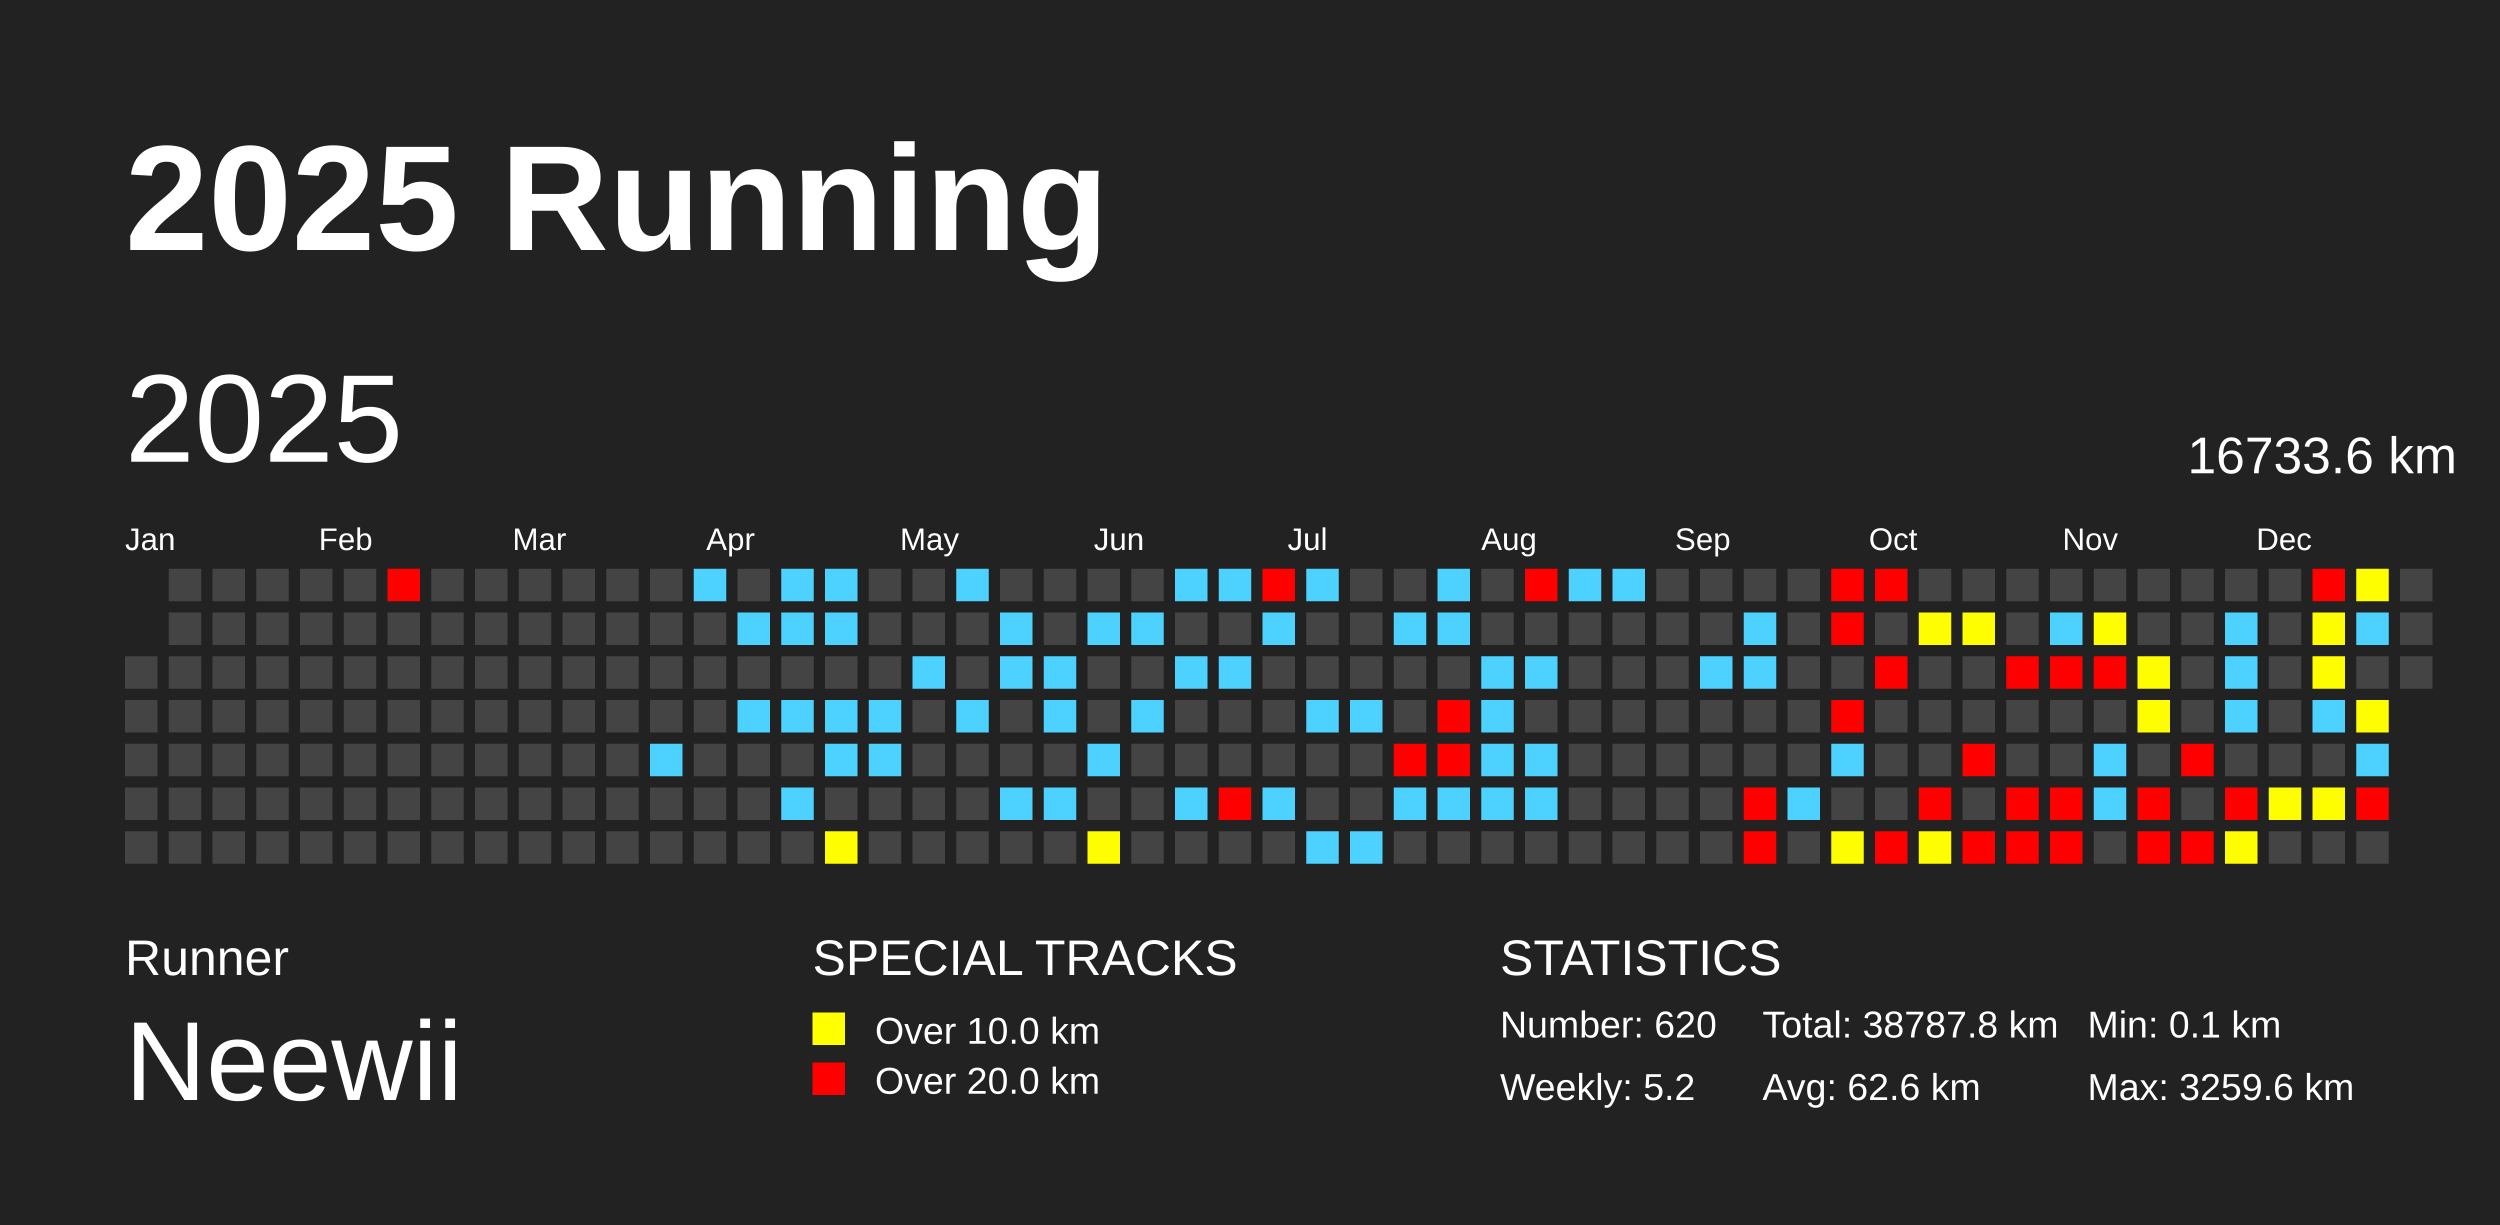
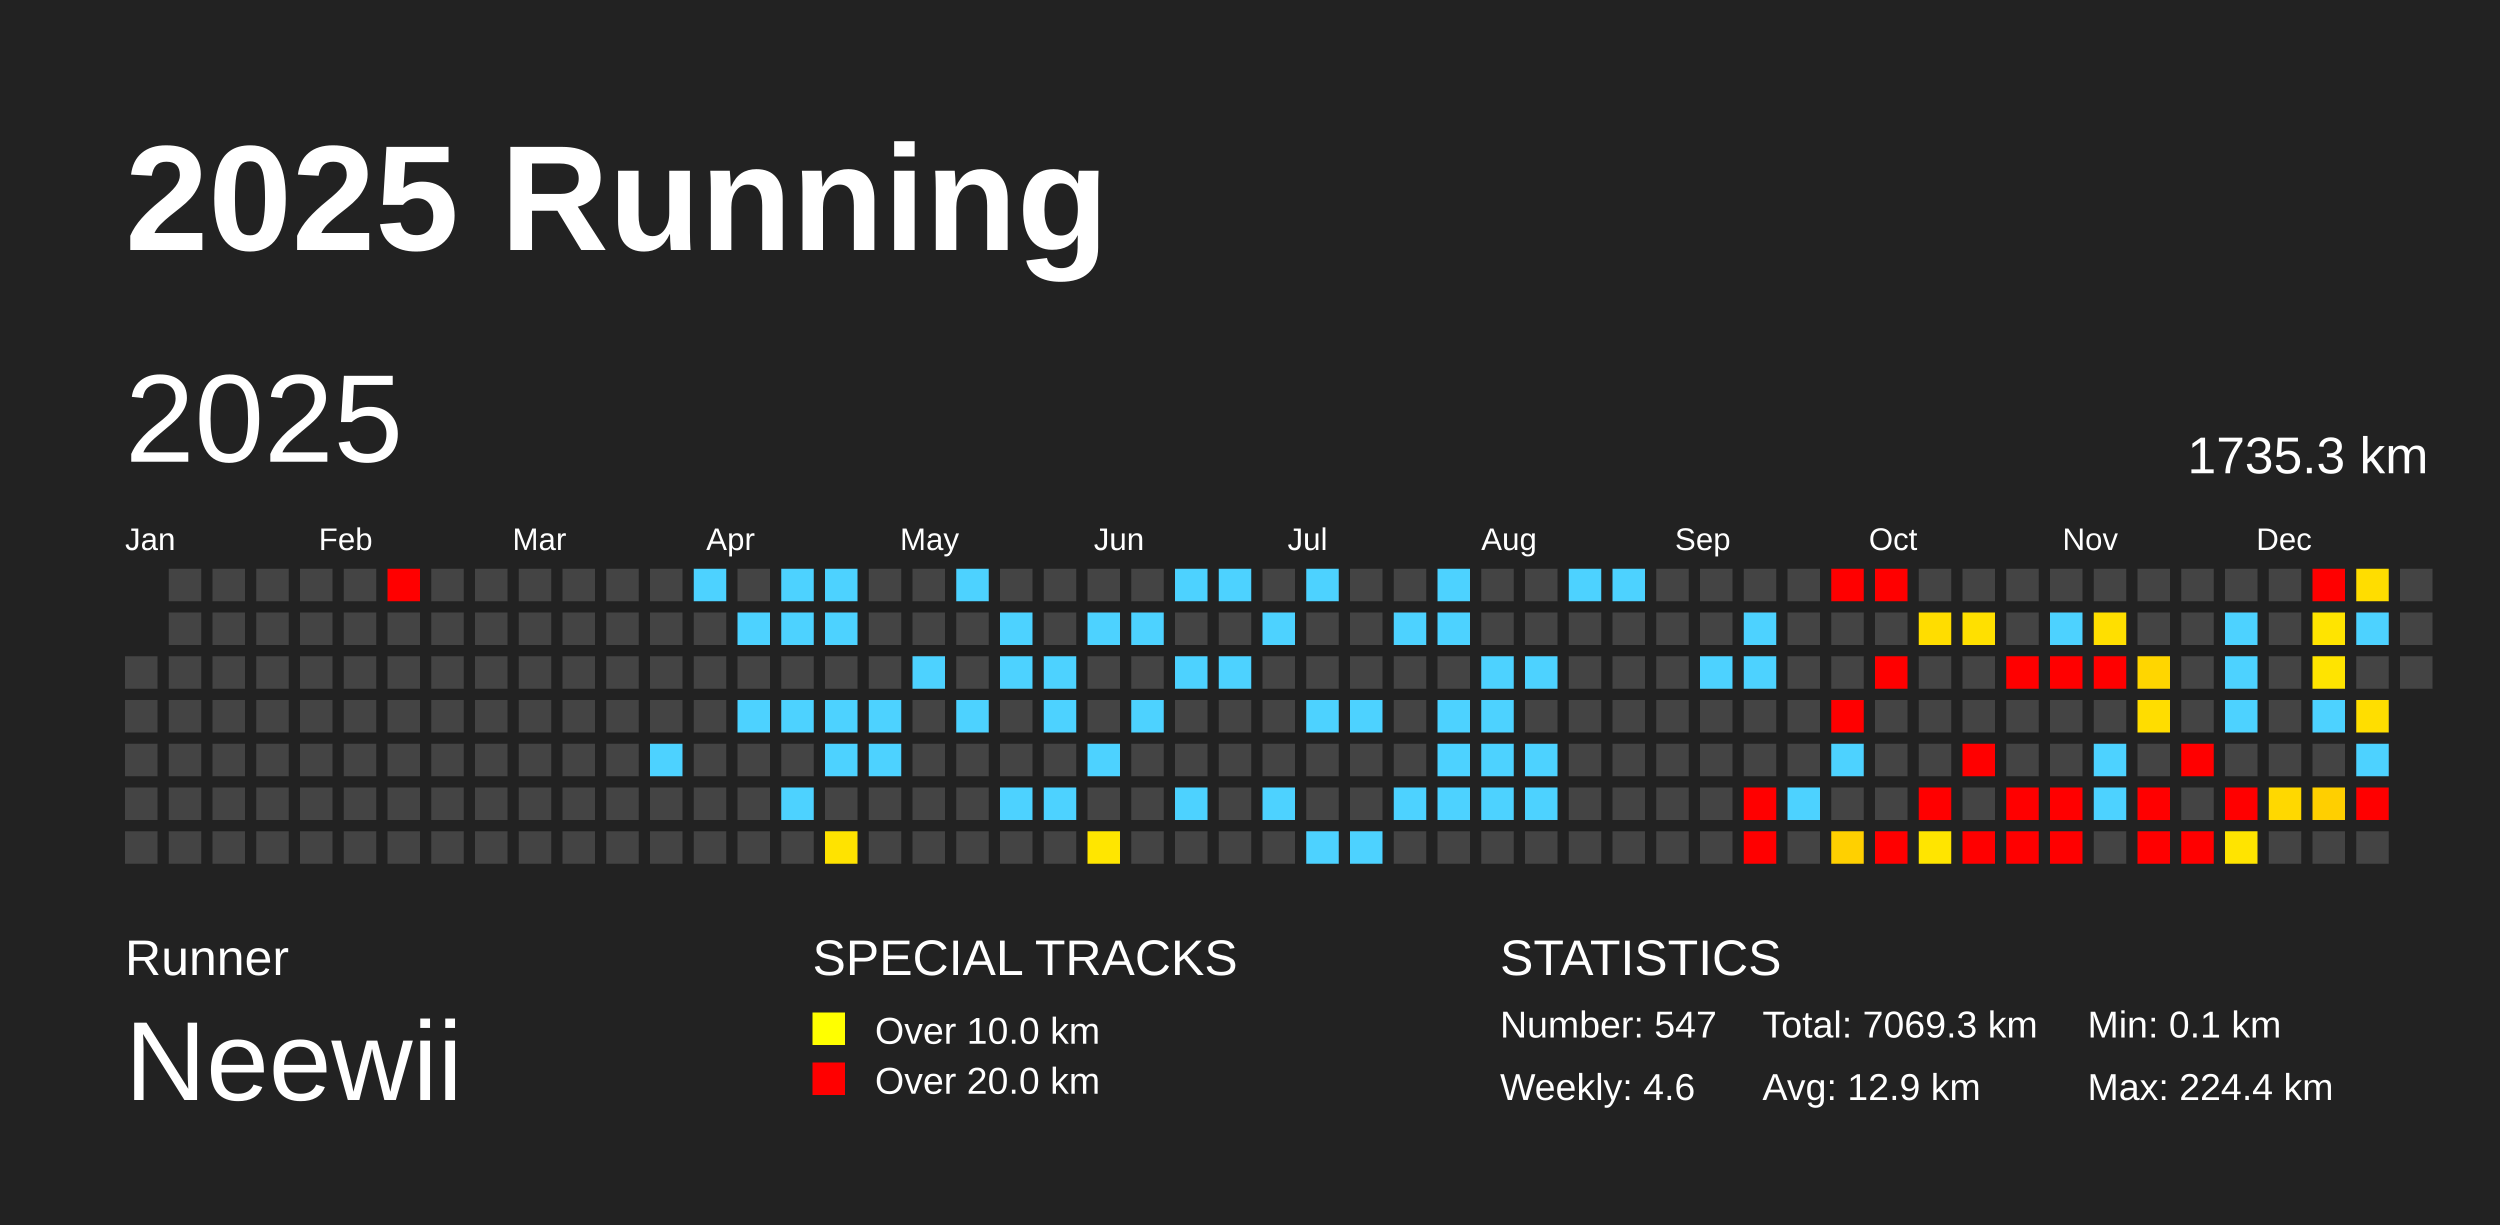
<svg xmlns="http://www.w3.org/2000/svg" baseProfile="full" height="98mm" version="1.1" viewBox="0,0,200,98" width="200mm">
  <defs>
    <pattern height="2" id="indoor-stripe" patternUnits="userSpaceOnUse" width="2">
      <line stroke="white" stroke-opacity="0.45" stroke-width="0.5" x1="0" x2="2" y1="2" y2="0" />
    </pattern>
  </defs>
  <rect fill="#222222" height="98" width="200" x="0" y="0" />
  <text fill="#FFFFFF" style="font-size:12px; font-family:Arial; font-weight:bold;" x="10" y="20">2025 Running</text>
  <text fill="#FFFFFF" style="font-size:4px; font-family:Arial" x="10" y="78">Runner</text>
  <text fill="#FFFFFF" style="font-size:9px; font-family:Arial" x="10" y="88">Neewii</text>
  <text fill="#FFFFFF" style="font-size:4px; font-family:Arial" x="65" y="78">SPECIAL TRACKS</text>
  <rect fill="yellow" height="2.6" width="2.6" x="65" y="81" />
  <text fill="#FFFFFF" style="font-size:3px; font-family:Arial" x="70" y="83.5">Over 10.0 km</text>
  <rect fill="red" height="2.6" width="2.6" x="65" y="85" />
  <text fill="#FFFFFF" style="font-size:3px; font-family:Arial" x="70" y="87.5">Over 20.0 km</text>
  <text fill="#FFFFFF" style="font-size:4px; font-family:Arial" x="120" y="78">STATISTICS</text>
-   <text fill="#FFFFFF" style="font-size:3px; font-family:Arial" x="120" y="83">Number: 620</text>
-   <text fill="#FFFFFF" style="font-size:3px; font-family:Arial" x="120" y="88">Weekly: 5.2</text>
-   <text fill="#FFFFFF" style="font-size:3px; font-family:Arial" x="141" y="83">Total: 38787.8 km</text>
-   <text fill="#FFFFFF" style="font-size:3px; font-family:Arial" x="141" y="88">Avg: 62.6 km</text>
+   <text fill="#FFFFFF" style="font-size:3px; font-family:Arial" x="120" y="83">Number: 547</text>
+   <text fill="#FFFFFF" style="font-size:3px; font-family:Arial" x="120" y="88">Weekly: 4.6</text>
+   <text fill="#FFFFFF" style="font-size:3px; font-family:Arial" x="141" y="83">Total: 7069.3 km</text>
+   <text fill="#FFFFFF" style="font-size:3px; font-family:Arial" x="141" y="88">Avg: 12.9 km</text>
  <text fill="#FFFFFF" style="font-size:3px; font-family:Arial" x="167" y="83">Min: 0.1 km</text>
-   <text fill="#FFFFFF" style="font-size:3px; font-family:Arial" x="167" y="88">Max: 3259.6 km</text>
+   <text fill="#FFFFFF" style="font-size:3px; font-family:Arial" x="167" y="88">Max: 224.4 km</text>
  <text dominant-baseline="hanging" fill="#FFFFFF" style="font-size:10.0px; font-family:Arial;" x="10" y="30">2025</text>
-   <text dominant-baseline="hanging" fill="#FFFFFF" style="font-size:4.125px; font-family:Arial;" x="175" y="35">16733.6 km</text>
+   <text dominant-baseline="hanging" fill="#FFFFFF" style="font-size:4.125px; font-family:Arial;" x="175" y="35">1735.3 km</text>
  <text fill="#FFFFFF" style="font-size:2.5px; font-family:Arial" x="10.0" y="44">Jan</text>
  <text fill="#FFFFFF" style="font-size:2.5px; font-family:Arial" x="25.5" y="44">Feb</text>
  <text fill="#FFFFFF" style="font-size:2.5px; font-family:Arial" x="41.0" y="44">Mar</text>
  <text fill="#FFFFFF" style="font-size:2.5px; font-family:Arial" x="56.5" y="44">Apr</text>
  <text fill="#FFFFFF" style="font-size:2.5px; font-family:Arial" x="72.0" y="44">May</text>
  <text fill="#FFFFFF" style="font-size:2.5px; font-family:Arial" x="87.5" y="44">Jun</text>
  <text fill="#FFFFFF" style="font-size:2.5px; font-family:Arial" x="103.0" y="44">Jul</text>
  <text fill="#FFFFFF" style="font-size:2.5px; font-family:Arial" x="118.5" y="44">Aug</text>
  <text fill="#FFFFFF" style="font-size:2.5px; font-family:Arial" x="134.0" y="44">Sep</text>
  <text fill="#FFFFFF" style="font-size:2.5px; font-family:Arial" x="149.5" y="44">Oct</text>
  <text fill="#FFFFFF" style="font-size:2.5px; font-family:Arial" x="165.0" y="44">Nov</text>
  <text fill="#FFFFFF" style="font-size:2.5px; font-family:Arial" x="180.5" y="44">Dec</text>
  <rect fill="#444444" height="2.6" width="2.6" x="10.0" y="52.5" />
  <rect fill="#444444" height="2.6" width="2.6" x="10.0" y="56.0" />
  <rect fill="#444444" height="2.6" width="2.6" x="10.0" y="59.5" />
  <rect fill="#444444" height="2.6" width="2.6" x="10.0" y="63.0" />
  <rect fill="#444444" height="2.6" width="2.6" x="10.0" y="66.5" />
  <rect fill="#444444" height="2.6" width="2.6" x="13.5" y="45.5" />
  <rect fill="#444444" height="2.6" width="2.6" x="13.5" y="49.0" />
  <rect fill="#444444" height="2.6" width="2.6" x="13.5" y="52.5" />
  <rect fill="#444444" height="2.6" width="2.6" x="13.5" y="56.0" />
  <rect fill="#444444" height="2.6" width="2.6" x="13.5" y="59.5" />
  <rect fill="#444444" height="2.6" width="2.6" x="13.5" y="63.0" />
  <rect fill="#444444" height="2.6" width="2.6" x="13.5" y="66.5" />
  <rect fill="#444444" height="2.6" width="2.6" x="17.0" y="45.5" />
  <rect fill="#444444" height="2.6" width="2.6" x="17.0" y="49.0" />
  <rect fill="#444444" height="2.6" width="2.6" x="17.0" y="52.5" />
  <rect fill="#444444" height="2.6" width="2.6" x="17.0" y="56.0" />
  <rect fill="#444444" height="2.6" width="2.6" x="17.0" y="59.5" />
  <rect fill="#444444" height="2.6" width="2.6" x="17.0" y="63.0" />
  <rect fill="#444444" height="2.6" width="2.6" x="17.0" y="66.5" />
  <rect fill="#444444" height="2.6" width="2.6" x="20.5" y="45.5" />
  <rect fill="#444444" height="2.6" width="2.6" x="20.5" y="49.0" />
  <rect fill="#444444" height="2.6" width="2.6" x="20.5" y="52.5" />
  <rect fill="#444444" height="2.6" width="2.6" x="20.5" y="56.0" />
  <rect fill="#444444" height="2.6" width="2.6" x="20.5" y="59.5" />
  <rect fill="#444444" height="2.6" width="2.6" x="20.5" y="63.0" />
  <rect fill="#444444" height="2.6" width="2.6" x="20.5" y="66.5" />
  <rect fill="#444444" height="2.6" width="2.6" x="24.0" y="45.5" />
  <rect fill="#444444" height="2.6" width="2.6" x="24.0" y="49.0" />
  <rect fill="#444444" height="2.6" width="2.6" x="24.0" y="52.5" />
  <rect fill="#444444" height="2.6" width="2.6" x="24.0" y="56.0" />
  <rect fill="#444444" height="2.6" width="2.6" x="24.0" y="59.5" />
  <rect fill="#444444" height="2.6" width="2.6" x="24.0" y="63.0" />
  <rect fill="#444444" height="2.6" width="2.6" x="24.0" y="66.5" />
  <rect fill="#444444" height="2.6" width="2.6" x="27.5" y="45.5" />
  <rect fill="#444444" height="2.6" width="2.6" x="27.5" y="49.0" />
  <rect fill="#444444" height="2.6" width="2.6" x="27.5" y="52.5" />
  <rect fill="#444444" height="2.6" width="2.6" x="27.5" y="56.0" />
  <rect fill="#444444" height="2.6" width="2.6" x="27.5" y="59.5" />
  <rect fill="#444444" height="2.6" width="2.6" x="27.5" y="63.0" />
  <rect fill="#444444" height="2.6" width="2.6" x="27.5" y="66.5" />
  <rect fill="red" height="2.6" width="2.6" x="31.0" y="45.5" />
  <rect fill="#444444" height="2.6" width="2.6" x="31.0" y="49.0" />
  <rect fill="#444444" height="2.6" width="2.6" x="31.0" y="52.5" />
  <rect fill="#444444" height="2.6" width="2.6" x="31.0" y="56.0" />
  <rect fill="#444444" height="2.6" width="2.6" x="31.0" y="59.5" />
  <rect fill="#444444" height="2.6" width="2.6" x="31.0" y="63.0" />
  <rect fill="#444444" height="2.6" width="2.6" x="31.0" y="66.5" />
  <rect fill="#444444" height="2.6" width="2.6" x="34.5" y="45.5" />
  <rect fill="#444444" height="2.6" width="2.6" x="34.5" y="49.0" />
  <rect fill="#444444" height="2.6" width="2.6" x="34.5" y="52.5" />
  <rect fill="#444444" height="2.6" width="2.6" x="34.5" y="56.0" />
  <rect fill="#444444" height="2.6" width="2.6" x="34.5" y="59.5" />
  <rect fill="#444444" height="2.6" width="2.6" x="34.5" y="63.0" />
  <rect fill="#444444" height="2.6" width="2.6" x="34.5" y="66.5" />
  <rect fill="#444444" height="2.6" width="2.6" x="38.0" y="45.5" />
  <rect fill="#444444" height="2.6" width="2.6" x="38.0" y="49.0" />
  <rect fill="#444444" height="2.6" width="2.6" x="38.0" y="52.5" />
  <rect fill="#444444" height="2.6" width="2.6" x="38.0" y="56.0" />
  <rect fill="#444444" height="2.6" width="2.6" x="38.0" y="59.5" />
  <rect fill="#444444" height="2.6" width="2.6" x="38.0" y="63.0" />
  <rect fill="#444444" height="2.6" width="2.6" x="38.0" y="66.5" />
  <rect fill="#444444" height="2.6" width="2.6" x="41.5" y="45.5" />
  <rect fill="#444444" height="2.6" width="2.6" x="41.5" y="49.0" />
  <rect fill="#444444" height="2.6" width="2.6" x="41.5" y="52.5" />
  <rect fill="#444444" height="2.6" width="2.6" x="41.5" y="56.0" />
  <rect fill="#444444" height="2.6" width="2.6" x="41.5" y="59.5" />
  <rect fill="#444444" height="2.6" width="2.6" x="41.5" y="63.0" />
  <rect fill="#444444" height="2.6" width="2.6" x="41.5" y="66.5" />
  <rect fill="#444444" height="2.6" width="2.6" x="45.0" y="45.5" />
  <rect fill="#444444" height="2.6" width="2.6" x="45.0" y="49.0" />
  <rect fill="#444444" height="2.6" width="2.6" x="45.0" y="52.5" />
  <rect fill="#444444" height="2.6" width="2.6" x="45.0" y="56.0" />
  <rect fill="#444444" height="2.6" width="2.6" x="45.0" y="59.5" />
  <rect fill="#444444" height="2.6" width="2.6" x="45.0" y="63.0" />
  <rect fill="#444444" height="2.6" width="2.6" x="45.0" y="66.5" />
  <rect fill="#444444" height="2.6" width="2.6" x="48.5" y="45.5" />
  <rect fill="#444444" height="2.6" width="2.6" x="48.5" y="49.0" />
  <rect fill="#444444" height="2.6" width="2.6" x="48.5" y="52.5" />
  <rect fill="#444444" height="2.6" width="2.6" x="48.5" y="56.0" />
  <rect fill="#444444" height="2.6" width="2.6" x="48.5" y="59.5" />
  <rect fill="#444444" height="2.6" width="2.6" x="48.5" y="63.0" />
  <rect fill="#444444" height="2.6" width="2.6" x="48.5" y="66.5" />
  <rect fill="#444444" height="2.6" width="2.6" x="52.0" y="45.5" />
  <rect fill="#444444" height="2.6" width="2.6" x="52.0" y="49.0" />
  <rect fill="#444444" height="2.6" width="2.6" x="52.0" y="52.5" />
  <rect fill="#444444" height="2.6" width="2.6" x="52.0" y="56.0" />
  <rect fill="#4dd2ff" height="2.6" width="2.6" x="52.0" y="59.5" />
  <rect fill="#444444" height="2.6" width="2.6" x="52.0" y="63.0" />
  <rect fill="#444444" height="2.6" width="2.6" x="52.0" y="66.5" />
  <rect fill="#4dd2ff" height="2.6" width="2.6" x="55.5" y="45.5" />
  <rect fill="#444444" height="2.6" width="2.6" x="55.5" y="49.0" />
  <rect fill="#444444" height="2.6" width="2.6" x="55.5" y="52.5" />
  <rect fill="#444444" height="2.6" width="2.6" x="55.5" y="56.0" />
  <rect fill="#444444" height="2.6" width="2.6" x="55.5" y="59.5" />
  <rect fill="#444444" height="2.6" width="2.6" x="55.5" y="63.0" />
  <rect fill="#444444" height="2.6" width="2.6" x="55.5" y="66.5" />
  <rect fill="#444444" height="2.6" width="2.6" x="59.0" y="45.5" />
  <rect fill="#4dd2ff" height="2.6" width="2.6" x="59.0" y="49.0" />
  <rect fill="#444444" height="2.6" width="2.6" x="59.0" y="52.5" />
  <rect fill="#4dd2ff" height="2.6" width="2.6" x="59.0" y="56.0" />
  <rect fill="#444444" height="2.6" width="2.6" x="59.0" y="59.5" />
  <rect fill="#444444" height="2.6" width="2.6" x="59.0" y="63.0" />
  <rect fill="#444444" height="2.6" width="2.6" x="59.0" y="66.5" />
  <rect fill="#4dd2ff" height="2.6" width="2.6" x="62.5" y="45.5" />
  <rect fill="#4dd2ff" height="2.6" width="2.6" x="62.5" y="49.0" />
  <rect fill="#444444" height="2.6" width="2.6" x="62.5" y="52.5" />
  <rect fill="#4dd2ff" height="2.6" width="2.6" x="62.5" y="56.0" />
  <rect fill="#444444" height="2.6" width="2.6" x="62.5" y="59.5" />
  <rect fill="#4dd2ff" height="2.6" width="2.6" x="62.5" y="63.0" />
  <rect fill="#444444" height="2.6" width="2.6" x="62.5" y="66.5" />
  <rect fill="#4dd2ff" height="2.6" width="2.6" x="66.0" y="45.5" />
  <rect fill="#4dd2ff" height="2.6" width="2.6" x="66.0" y="49.0" />
  <rect fill="#444444" height="2.6" width="2.6" x="66.0" y="52.5" />
  <rect fill="#4dd2ff" height="2.6" width="2.6" x="66.0" y="56.0" />
  <rect fill="#4dd2ff" height="2.6" width="2.6" x="66.0" y="59.5" />
  <rect fill="#444444" height="2.6" width="2.6" x="66.0" y="63.0" />
-   <rect fill="#fffe00" height="2.6" width="2.6" x="66.0" y="66.5" />
+   <rect fill="#ffe300" height="2.6" width="2.6" x="66.0" y="66.5" />
  <rect fill="#444444" height="2.6" width="2.6" x="69.5" y="45.5" />
  <rect fill="#444444" height="2.6" width="2.6" x="69.5" y="49.0" />
  <rect fill="#444444" height="2.6" width="2.6" x="69.5" y="52.5" />
  <rect fill="#4dd2ff" height="2.6" width="2.6" x="69.5" y="56.0" />
  <rect fill="#4dd2ff" height="2.6" width="2.6" x="69.5" y="59.5" />
  <rect fill="#444444" height="2.6" width="2.6" x="69.5" y="63.0" />
  <rect fill="#444444" height="2.6" width="2.6" x="69.5" y="66.5" />
  <rect fill="#444444" height="2.6" width="2.6" x="73.0" y="45.5" />
  <rect fill="#444444" height="2.6" width="2.6" x="73.0" y="49.0" />
  <rect fill="#4dd2ff" height="2.6" width="2.6" x="73.0" y="52.5" />
  <rect fill="#444444" height="2.6" width="2.6" x="73.0" y="56.0" />
  <rect fill="#444444" height="2.6" width="2.6" x="73.0" y="59.5" />
  <rect fill="#444444" height="2.6" width="2.6" x="73.0" y="63.0" />
  <rect fill="#444444" height="2.6" width="2.6" x="73.0" y="66.5" />
  <rect fill="#4dd2ff" height="2.6" width="2.6" x="76.5" y="45.5" />
  <rect fill="#444444" height="2.6" width="2.6" x="76.5" y="49.0" />
  <rect fill="#444444" height="2.6" width="2.6" x="76.5" y="52.5" />
  <rect fill="#4dd2ff" height="2.6" width="2.6" x="76.5" y="56.0" />
  <rect fill="#444444" height="2.6" width="2.6" x="76.5" y="59.5" />
  <rect fill="#444444" height="2.6" width="2.6" x="76.5" y="63.0" />
  <rect fill="#444444" height="2.6" width="2.6" x="76.5" y="66.5" />
  <rect fill="#444444" height="2.6" width="2.6" x="80.0" y="45.5" />
  <rect fill="#4dd2ff" height="2.6" width="2.6" x="80.0" y="49.0" />
  <rect fill="#4dd2ff" height="2.6" width="2.6" x="80.0" y="52.5" />
  <rect fill="#444444" height="2.6" width="2.6" x="80.0" y="56.0" />
  <rect fill="#444444" height="2.6" width="2.6" x="80.0" y="59.5" />
  <rect fill="#4dd2ff" height="2.6" width="2.6" x="80.0" y="63.0" />
  <rect fill="#444444" height="2.6" width="2.6" x="80.0" y="66.5" />
  <rect fill="#444444" height="2.6" width="2.6" x="83.5" y="45.5" />
  <rect fill="#444444" height="2.6" width="2.6" x="83.5" y="49.0" />
  <rect fill="#4dd2ff" height="2.6" width="2.6" x="83.5" y="52.5" />
  <rect fill="#4dd2ff" height="2.6" width="2.6" x="83.5" y="56.0" />
  <rect fill="#444444" height="2.6" width="2.6" x="83.5" y="59.5" />
  <rect fill="#4dd2ff" height="2.6" width="2.6" x="83.5" y="63.0" />
  <rect fill="#444444" height="2.6" width="2.6" x="83.5" y="66.5" />
  <rect fill="#444444" height="2.6" width="2.6" x="87.0" y="45.5" />
  <rect fill="#4dd2ff" height="2.6" width="2.6" x="87.0" y="49.0" />
  <rect fill="#444444" height="2.6" width="2.6" x="87.0" y="52.5" />
  <rect fill="#444444" height="2.6" width="2.6" x="87.0" y="56.0" />
  <rect fill="#4dd2ff" height="2.6" width="2.6" x="87.0" y="59.5" />
  <rect fill="#444444" height="2.6" width="2.6" x="87.0" y="63.0" />
-   <rect fill="#fffe00" height="2.6" width="2.6" x="87.0" y="66.5" />
+   <rect fill="#ffe600" height="2.6" width="2.6" x="87.0" y="66.5" />
  <rect fill="#444444" height="2.6" width="2.6" x="90.5" y="45.5" />
  <rect fill="#4dd2ff" height="2.6" width="2.6" x="90.5" y="49.0" />
  <rect fill="#444444" height="2.6" width="2.6" x="90.5" y="52.5" />
  <rect fill="#4dd2ff" height="2.6" width="2.6" x="90.5" y="56.0" />
  <rect fill="#444444" height="2.6" width="2.6" x="90.5" y="59.5" />
  <rect fill="#444444" height="2.6" width="2.6" x="90.5" y="63.0" />
  <rect fill="#444444" height="2.6" width="2.6" x="90.5" y="66.5" />
  <rect fill="#4dd2ff" height="2.6" width="2.6" x="94.0" y="45.5" />
  <rect fill="#444444" height="2.6" width="2.6" x="94.0" y="49.0" />
  <rect fill="#4dd2ff" height="2.6" width="2.6" x="94.0" y="52.5" />
  <rect fill="#444444" height="2.6" width="2.6" x="94.0" y="56.0" />
  <rect fill="#444444" height="2.6" width="2.6" x="94.0" y="59.5" />
  <rect fill="#4dd2ff" height="2.6" width="2.6" x="94.0" y="63.0" />
  <rect fill="#444444" height="2.6" width="2.6" x="94.0" y="66.5" />
  <rect fill="#4dd2ff" height="2.6" width="2.6" x="97.5" y="45.5" />
  <rect fill="#444444" height="2.6" width="2.6" x="97.5" y="49.0" />
  <rect fill="#4dd2ff" height="2.6" width="2.6" x="97.5" y="52.5" />
  <rect fill="#444444" height="2.6" width="2.6" x="97.5" y="56.0" />
  <rect fill="#444444" height="2.6" width="2.6" x="97.5" y="59.5" />
-   <rect fill="red" height="2.6" width="2.6" x="97.5" y="63.0" />
+   <rect fill="#444444" height="2.6" width="2.6" x="97.5" y="63.0" />
  <rect fill="#444444" height="2.6" width="2.6" x="97.5" y="66.5" />
-   <rect fill="red" height="2.6" width="2.6" x="101.0" y="45.5" />
+   <rect fill="#444444" height="2.6" width="2.6" x="101.0" y="45.5" />
  <rect fill="#4dd2ff" height="2.6" width="2.6" x="101.0" y="49.0" />
  <rect fill="#444444" height="2.6" width="2.6" x="101.0" y="52.5" />
  <rect fill="#444444" height="2.6" width="2.6" x="101.0" y="56.0" />
  <rect fill="#444444" height="2.6" width="2.6" x="101.0" y="59.5" />
  <rect fill="#4dd2ff" height="2.6" width="2.6" x="101.0" y="63.0" />
  <rect fill="#444444" height="2.6" width="2.6" x="101.0" y="66.5" />
  <rect fill="#4dd2ff" height="2.6" width="2.6" x="104.5" y="45.5" />
  <rect fill="#444444" height="2.6" width="2.6" x="104.5" y="49.0" />
  <rect fill="#444444" height="2.6" width="2.6" x="104.5" y="52.5" />
  <rect fill="#4dd2ff" height="2.6" width="2.6" x="104.5" y="56.0" />
  <rect fill="#444444" height="2.6" width="2.6" x="104.5" y="59.5" />
  <rect fill="#444444" height="2.6" width="2.6" x="104.5" y="63.0" />
  <rect fill="#4dd2ff" height="2.6" width="2.6" x="104.5" y="66.5" />
  <rect fill="#444444" height="2.6" width="2.6" x="108.0" y="45.5" />
  <rect fill="#444444" height="2.6" width="2.6" x="108.0" y="49.0" />
  <rect fill="#444444" height="2.6" width="2.6" x="108.0" y="52.5" />
  <rect fill="#4dd2ff" height="2.6" width="2.6" x="108.0" y="56.0" />
  <rect fill="#444444" height="2.6" width="2.6" x="108.0" y="59.5" />
  <rect fill="#444444" height="2.6" width="2.6" x="108.0" y="63.0" />
  <rect fill="#4dd2ff" height="2.6" width="2.6" x="108.0" y="66.5" />
  <rect fill="#444444" height="2.6" width="2.6" x="111.5" y="45.5" />
  <rect fill="#4dd2ff" height="2.6" width="2.6" x="111.5" y="49.0" />
  <rect fill="#444444" height="2.6" width="2.6" x="111.5" y="52.5" />
  <rect fill="#444444" height="2.6" width="2.6" x="111.5" y="56.0" />
-   <rect fill="red" height="2.6" width="2.6" x="111.5" y="59.5" />
+   <rect fill="#444444" height="2.6" width="2.6" x="111.5" y="59.5" />
  <rect fill="#4dd2ff" height="2.6" width="2.6" x="111.5" y="63.0" />
  <rect fill="#444444" height="2.6" width="2.6" x="111.5" y="66.5" />
  <rect fill="#4dd2ff" height="2.6" width="2.6" x="115.0" y="45.5" />
  <rect fill="#4dd2ff" height="2.6" width="2.6" x="115.0" y="49.0" />
  <rect fill="#444444" height="2.6" width="2.6" x="115.0" y="52.5" />
-   <rect fill="red" height="2.6" width="2.6" x="115.0" y="56.0" />
-   <rect fill="red" height="2.6" width="2.6" x="115.0" y="59.5" />
+   <rect fill="#4dd2ff" height="2.6" width="2.6" x="115.0" y="56.0" />
+   <rect fill="#4dd2ff" height="2.6" width="2.6" x="115.0" y="59.5" />
  <rect fill="#4dd2ff" height="2.6" width="2.6" x="115.0" y="63.0" />
  <rect fill="#444444" height="2.6" width="2.6" x="115.0" y="66.5" />
  <rect fill="#444444" height="2.6" width="2.6" x="118.5" y="45.5" />
  <rect fill="#444444" height="2.6" width="2.6" x="118.5" y="49.0" />
  <rect fill="#4dd2ff" height="2.6" width="2.6" x="118.5" y="52.5" />
  <rect fill="#4dd2ff" height="2.6" width="2.6" x="118.5" y="56.0" />
  <rect fill="#4dd2ff" height="2.6" width="2.6" x="118.5" y="59.5" />
  <rect fill="#4dd2ff" height="2.6" width="2.6" x="118.5" y="63.0" />
  <rect fill="#444444" height="2.6" width="2.6" x="118.5" y="66.5" />
-   <rect fill="red" height="2.6" width="2.6" x="122.0" y="45.5" />
+   <rect fill="#444444" height="2.6" width="2.6" x="122.0" y="45.5" />
  <rect fill="#444444" height="2.6" width="2.6" x="122.0" y="49.0" />
  <rect fill="#4dd2ff" height="2.6" width="2.6" x="122.0" y="52.5" />
  <rect fill="#444444" height="2.6" width="2.6" x="122.0" y="56.0" />
  <rect fill="#4dd2ff" height="2.6" width="2.6" x="122.0" y="59.5" />
  <rect fill="#4dd2ff" height="2.6" width="2.6" x="122.0" y="63.0" />
  <rect fill="#444444" height="2.6" width="2.6" x="122.0" y="66.5" />
  <rect fill="#4dd2ff" height="2.6" width="2.6" x="125.5" y="45.5" />
  <rect fill="#444444" height="2.6" width="2.6" x="125.5" y="49.0" />
  <rect fill="#444444" height="2.6" width="2.6" x="125.5" y="52.5" />
  <rect fill="#444444" height="2.6" width="2.6" x="125.5" y="56.0" />
  <rect fill="#444444" height="2.6" width="2.6" x="125.5" y="59.5" />
  <rect fill="#444444" height="2.6" width="2.6" x="125.5" y="63.0" />
  <rect fill="#444444" height="2.6" width="2.6" x="125.5" y="66.5" />
  <rect fill="#4dd2ff" height="2.6" width="2.6" x="129.0" y="45.5" />
  <rect fill="#444444" height="2.6" width="2.6" x="129.0" y="49.0" />
  <rect fill="#444444" height="2.6" width="2.6" x="129.0" y="52.5" />
  <rect fill="#444444" height="2.6" width="2.6" x="129.0" y="56.0" />
  <rect fill="#444444" height="2.6" width="2.6" x="129.0" y="59.5" />
  <rect fill="#444444" height="2.6" width="2.6" x="129.0" y="63.0" />
  <rect fill="#444444" height="2.6" width="2.6" x="129.0" y="66.5" />
  <rect fill="#444444" height="2.6" width="2.6" x="132.5" y="45.5" />
  <rect fill="#444444" height="2.6" width="2.6" x="132.5" y="49.0" />
  <rect fill="#444444" height="2.6" width="2.6" x="132.5" y="52.5" />
  <rect fill="#444444" height="2.6" width="2.6" x="132.5" y="56.0" />
  <rect fill="#444444" height="2.6" width="2.6" x="132.5" y="59.5" />
  <rect fill="#444444" height="2.6" width="2.6" x="132.5" y="63.0" />
  <rect fill="#444444" height="2.6" width="2.6" x="132.5" y="66.5" />
  <rect fill="#444444" height="2.6" width="2.6" x="136.0" y="45.5" />
  <rect fill="#444444" height="2.6" width="2.6" x="136.0" y="49.0" />
  <rect fill="#4dd2ff" height="2.6" width="2.6" x="136.0" y="52.5" />
  <rect fill="#444444" height="2.6" width="2.6" x="136.0" y="56.0" />
  <rect fill="#444444" height="2.6" width="2.6" x="136.0" y="59.5" />
  <rect fill="#444444" height="2.6" width="2.6" x="136.0" y="63.0" />
  <rect fill="#444444" height="2.6" width="2.6" x="136.0" y="66.5" />
  <rect fill="#444444" height="2.6" width="2.6" x="139.5" y="45.5" />
  <rect fill="#4dd2ff" height="2.6" width="2.6" x="139.5" y="49.0" />
  <rect fill="#4dd2ff" height="2.6" width="2.6" x="139.5" y="52.5" />
  <rect fill="#444444" height="2.6" width="2.6" x="139.5" y="56.0" />
  <rect fill="#444444" height="2.6" width="2.6" x="139.5" y="59.5" />
  <rect fill="red" height="2.6" width="2.6" x="139.5" y="63.0" />
  <rect fill="red" height="2.6" width="2.6" x="139.5" y="66.5" />
  <rect fill="#444444" height="2.6" width="2.6" x="143.0" y="45.5" />
  <rect fill="#444444" height="2.6" width="2.6" x="143.0" y="49.0" />
  <rect fill="#444444" height="2.6" width="2.6" x="143.0" y="52.5" />
  <rect fill="#444444" height="2.6" width="2.6" x="143.0" y="56.0" />
  <rect fill="#444444" height="2.6" width="2.6" x="143.0" y="59.5" />
  <rect fill="#4dd2ff" height="2.6" width="2.6" x="143.0" y="63.0" />
  <rect fill="#444444" height="2.6" width="2.6" x="143.0" y="66.5" />
  <rect fill="red" height="2.6" width="2.6" x="146.5" y="45.5" />
-   <rect fill="red" height="2.6" width="2.6" x="146.5" y="49.0" />
+   <rect fill="#444444" height="2.6" width="2.6" x="146.5" y="49.0" />
  <rect fill="#444444" height="2.6" width="2.6" x="146.5" y="52.5" />
  <rect fill="red" height="2.6" width="2.6" x="146.5" y="56.0" />
  <rect fill="#4dd2ff" height="2.6" width="2.6" x="146.5" y="59.5" />
  <rect fill="#444444" height="2.6" width="2.6" x="146.5" y="63.0" />
-   <rect fill="#fffe00" height="2.6" width="2.6" x="146.5" y="66.5" />
+   <rect fill="#ffd000" height="2.6" width="2.6" x="146.5" y="66.5" />
  <rect fill="red" height="2.6" width="2.6" x="150.0" y="45.5" />
  <rect fill="#444444" height="2.6" width="2.6" x="150.0" y="49.0" />
  <rect fill="red" height="2.6" width="2.6" x="150.0" y="52.5" />
  <rect fill="#444444" height="2.6" width="2.6" x="150.0" y="56.0" />
  <rect fill="#444444" height="2.6" width="2.6" x="150.0" y="59.5" />
  <rect fill="#444444" height="2.6" width="2.6" x="150.0" y="63.0" />
  <rect fill="red" height="2.6" width="2.6" x="150.0" y="66.5" />
  <rect fill="#444444" height="2.6" width="2.6" x="153.5" y="45.5" />
-   <rect fill="#fffe00" height="2.6" width="2.6" x="153.5" y="49.0" />
+   <rect fill="#ffdd00" height="2.6" width="2.6" x="153.5" y="49.0" />
  <rect fill="#444444" height="2.6" width="2.6" x="153.5" y="52.5" />
  <rect fill="#444444" height="2.6" width="2.6" x="153.5" y="56.0" />
  <rect fill="#444444" height="2.6" width="2.6" x="153.5" y="59.5" />
  <rect fill="red" height="2.6" width="2.6" x="153.5" y="63.0" />
-   <rect fill="#fffe00" height="2.6" width="2.6" x="153.5" y="66.5" />
+   <rect fill="#ffe500" height="2.6" width="2.6" x="153.5" y="66.5" />
  <rect fill="#444444" height="2.6" width="2.6" x="157.0" y="45.5" />
-   <rect fill="#fffe00" height="2.6" width="2.6" x="157.0" y="49.0" />
+   <rect fill="#ffe000" height="2.6" width="2.6" x="157.0" y="49.0" />
  <rect fill="#444444" height="2.6" width="2.6" x="157.0" y="52.5" />
  <rect fill="#444444" height="2.6" width="2.6" x="157.0" y="56.0" />
  <rect fill="red" height="2.6" width="2.6" x="157.0" y="59.5" />
  <rect fill="#444444" height="2.6" width="2.6" x="157.0" y="63.0" />
  <rect fill="red" height="2.6" width="2.6" x="157.0" y="66.5" />
  <rect fill="#444444" height="2.6" width="2.6" x="160.5" y="45.5" />
  <rect fill="#444444" height="2.6" width="2.6" x="160.5" y="49.0" />
  <rect fill="red" height="2.6" width="2.6" x="160.5" y="52.5" />
  <rect fill="#444444" height="2.6" width="2.6" x="160.5" y="56.0" />
  <rect fill="#444444" height="2.6" width="2.6" x="160.5" y="59.5" />
  <rect fill="red" height="2.6" width="2.6" x="160.5" y="63.0" />
  <rect fill="red" height="2.6" width="2.6" x="160.5" y="66.5" />
  <rect fill="#444444" height="2.6" width="2.6" x="164.0" y="45.5" />
  <rect fill="#4dd2ff" height="2.6" width="2.6" x="164.0" y="49.0" />
  <rect fill="red" height="2.6" width="2.6" x="164.0" y="52.5" />
  <rect fill="#444444" height="2.6" width="2.6" x="164.0" y="56.0" />
  <rect fill="#444444" height="2.6" width="2.6" x="164.0" y="59.5" />
  <rect fill="red" height="2.6" width="2.6" x="164.0" y="63.0" />
  <rect fill="red" height="2.6" width="2.6" x="164.0" y="66.5" />
  <rect fill="#444444" height="2.6" width="2.6" x="167.5" y="45.5" />
-   <rect fill="#fffe00" height="2.6" width="2.6" x="167.5" y="49.0" />
+   <rect fill="#ffdf00" height="2.6" width="2.6" x="167.5" y="49.0" />
  <rect fill="red" height="2.6" width="2.6" x="167.5" y="52.5" />
  <rect fill="#444444" height="2.6" width="2.6" x="167.5" y="56.0" />
  <rect fill="#4dd2ff" height="2.6" width="2.6" x="167.5" y="59.5" />
  <rect fill="#4dd2ff" height="2.6" width="2.6" x="167.5" y="63.0" />
  <rect fill="#444444" height="2.6" width="2.6" x="167.5" y="66.5" />
  <rect fill="#444444" height="2.6" width="2.6" x="171.0" y="45.5" />
  <rect fill="#444444" height="2.6" width="2.6" x="171.0" y="49.0" />
-   <rect fill="#fffe00" height="2.6" width="2.6" x="171.0" y="52.5" />
-   <rect fill="#fffe00" height="2.6" width="2.6" x="171.0" y="56.0" />
+   <rect fill="#ffd600" height="2.6" width="2.6" x="171.0" y="52.5" />
+   <rect fill="#ffdd00" height="2.6" width="2.6" x="171.0" y="56.0" />
  <rect fill="#444444" height="2.6" width="2.6" x="171.0" y="59.5" />
  <rect fill="red" height="2.6" width="2.6" x="171.0" y="63.0" />
  <rect fill="red" height="2.6" width="2.6" x="171.0" y="66.5" />
  <rect fill="#444444" height="2.6" width="2.6" x="174.5" y="45.5" />
  <rect fill="#444444" height="2.6" width="2.6" x="174.5" y="49.0" />
  <rect fill="#444444" height="2.6" width="2.6" x="174.5" y="52.5" />
  <rect fill="#444444" height="2.6" width="2.6" x="174.5" y="56.0" />
  <rect fill="red" height="2.6" width="2.6" x="174.5" y="59.5" />
  <rect fill="#444444" height="2.6" width="2.6" x="174.5" y="63.0" />
  <rect fill="red" height="2.6" width="2.6" x="174.5" y="66.5" />
  <rect fill="#444444" height="2.6" width="2.6" x="178.0" y="45.5" />
  <rect fill="#4dd2ff" height="2.6" width="2.6" x="178.0" y="49.0" />
  <rect fill="#4dd2ff" height="2.6" width="2.6" x="178.0" y="52.5" />
  <rect fill="#4dd2ff" height="2.6" width="2.6" x="178.0" y="56.0" />
  <rect fill="#444444" height="2.6" width="2.6" x="178.0" y="59.5" />
  <rect fill="red" height="2.6" width="2.6" x="178.0" y="63.0" />
-   <rect fill="#fffe00" height="2.6" width="2.6" x="178.0" y="66.5" />
+   <rect fill="#ffe400" height="2.6" width="2.6" x="178.0" y="66.5" />
  <rect fill="#444444" height="2.6" width="2.6" x="181.5" y="45.5" />
  <rect fill="#444444" height="2.6" width="2.6" x="181.5" y="49.0" />
  <rect fill="#444444" height="2.6" width="2.6" x="181.5" y="52.5" />
  <rect fill="#444444" height="2.6" width="2.6" x="181.5" y="56.0" />
  <rect fill="#444444" height="2.6" width="2.6" x="181.5" y="59.5" />
-   <rect fill="#fffe00" height="2.6" width="2.6" x="181.5" y="63.0" />
+   <rect fill="#ffd800" height="2.6" width="2.6" x="181.5" y="63.0" />
  <rect fill="#444444" height="2.6" width="2.6" x="181.5" y="66.5" />
  <rect fill="red" height="2.6" width="2.6" x="185.0" y="45.5" />
-   <rect fill="#fffe00" height="2.6" width="2.6" x="185.0" y="49.0" />
-   <rect fill="#fffe00" height="2.6" width="2.6" x="185.0" y="52.5" />
+   <rect fill="#ffe400" height="2.6" width="2.6" x="185.0" y="49.0" />
+   <rect fill="#ffe400" height="2.6" width="2.6" x="185.0" y="52.5" />
  <rect fill="#4dd2ff" height="2.6" width="2.6" x="185.0" y="56.0" />
  <rect fill="#444444" height="2.6" width="2.6" x="185.0" y="59.5" />
-   <rect fill="#fffe00" height="2.6" width="2.6" x="185.0" y="63.0" />
+   <rect fill="#ffcf00" height="2.6" width="2.6" x="185.0" y="63.0" />
  <rect fill="#444444" height="2.6" width="2.6" x="185.0" y="66.5" />
-   <rect fill="#fffe00" height="2.6" width="2.6" x="188.5" y="45.5" />
+   <rect fill="#ffdd00" height="2.6" width="2.6" x="188.5" y="45.5" />
  <rect fill="#4dd2ff" height="2.6" width="2.6" x="188.5" y="49.0" />
  <rect fill="#444444" height="2.6" width="2.6" x="188.5" y="52.5" />
-   <rect fill="#fffe00" height="2.6" width="2.6" x="188.5" y="56.0" />
+   <rect fill="#ffde00" height="2.6" width="2.6" x="188.5" y="56.0" />
  <rect fill="#4dd2ff" height="2.6" width="2.6" x="188.5" y="59.5" />
  <rect fill="red" height="2.6" width="2.6" x="188.5" y="63.0" />
  <rect fill="#444444" height="2.6" width="2.6" x="188.5" y="66.5" />
  <rect fill="#444444" height="2.6" width="2.6" x="192.0" y="45.5" />
  <rect fill="#444444" height="2.6" width="2.6" x="192.0" y="49.0" />
  <rect fill="#444444" height="2.6" width="2.6" x="192.0" y="52.5" />
</svg>
